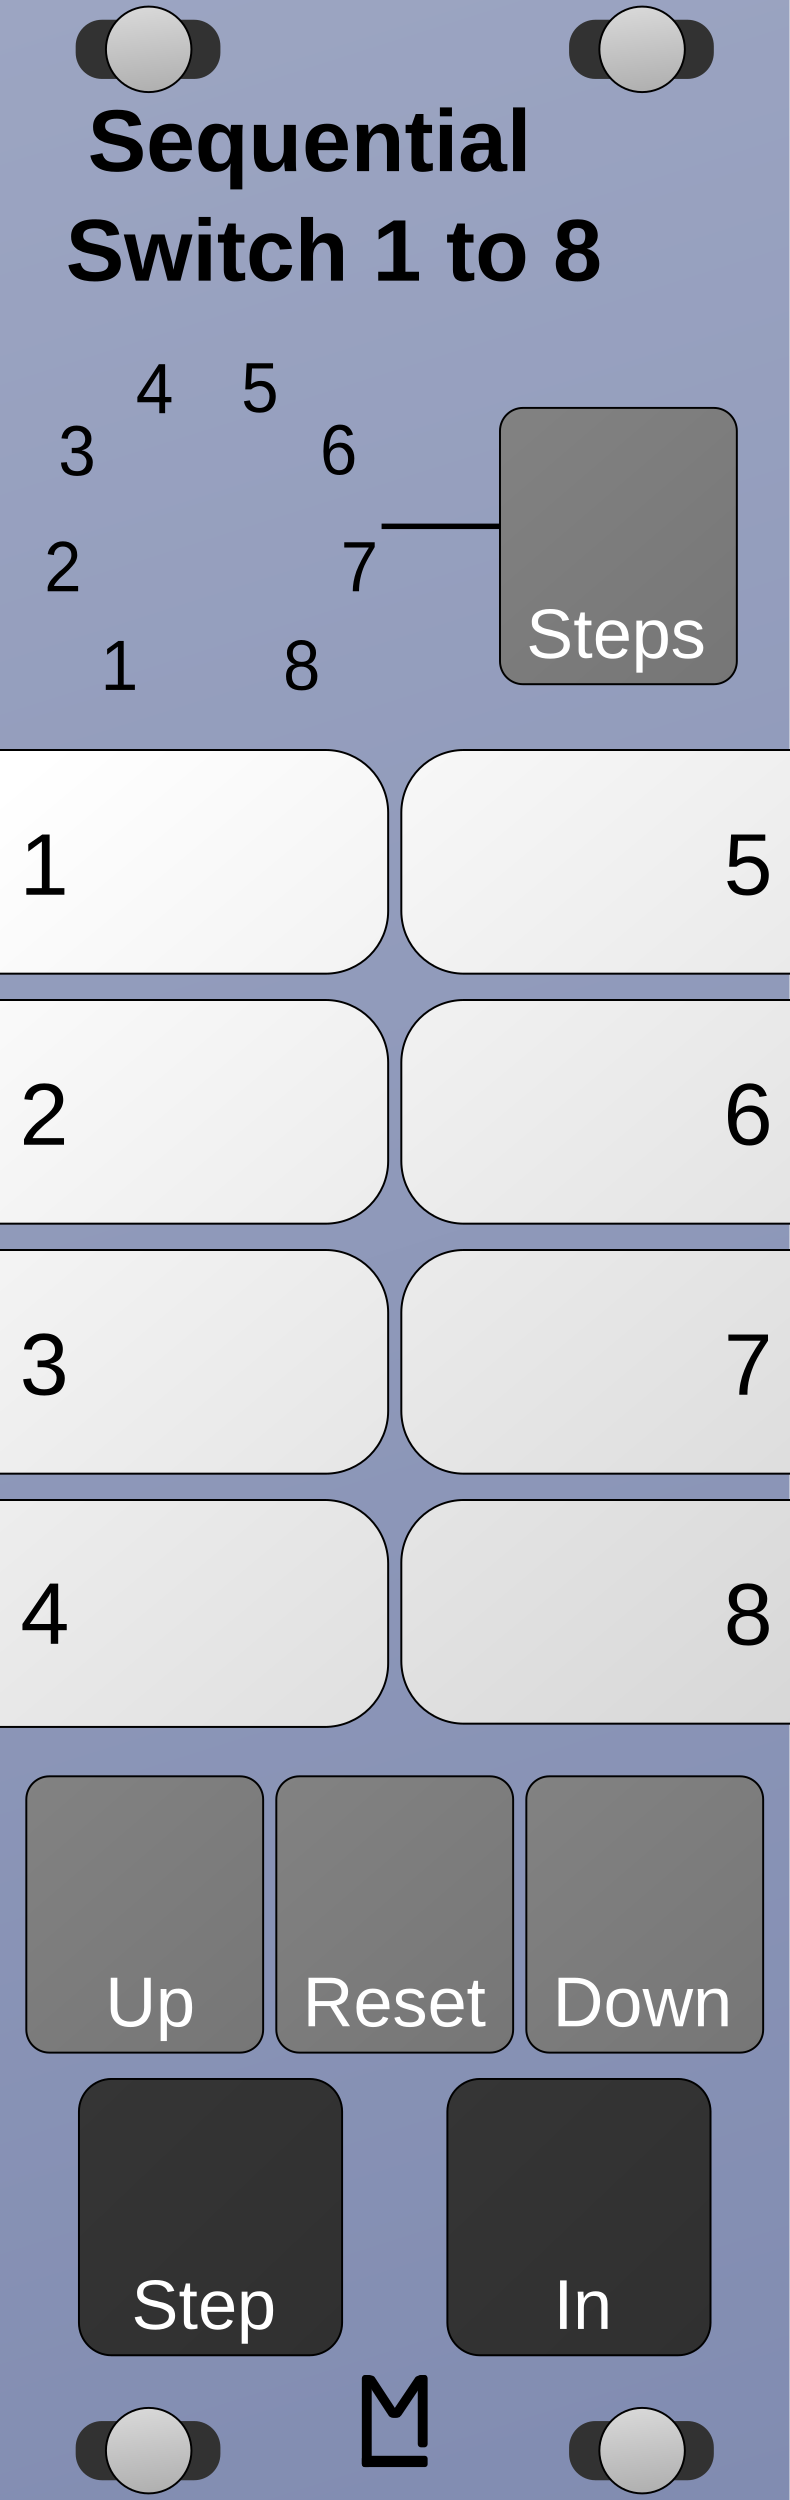
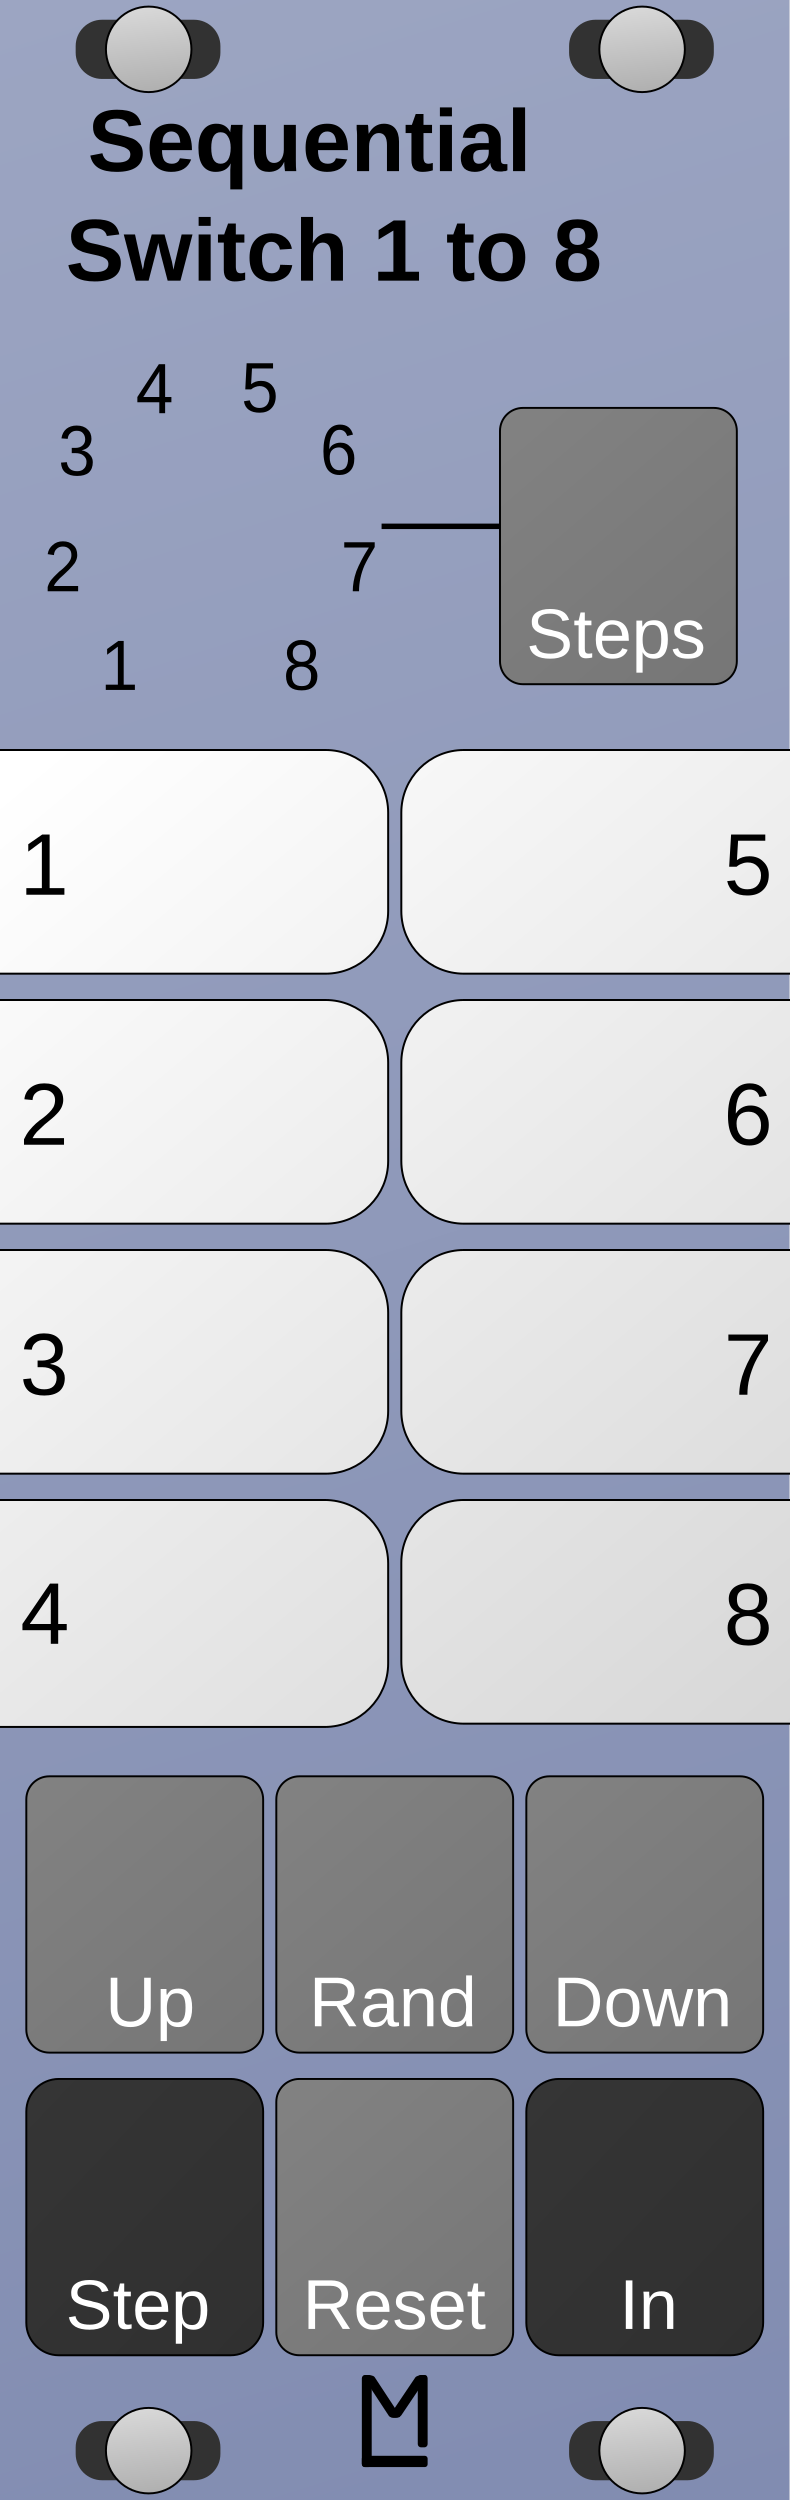
<svg xmlns="http://www.w3.org/2000/svg" xmlns:xlink="http://www.w3.org/1999/xlink" width="120" height="380" viewBox="0 0 31.75 100.542" version="1.1" id="svg8">
  <defs id="defs2">
    <linearGradient id="linearGradient965">
      <stop id="stop961" offset="0" style="stop-color:#353535;stop-opacity:1" />
      <stop id="stop963" offset="1" style="stop-color:#303030;stop-opacity:1" />
    </linearGradient>
    <linearGradient id="linearGradient918-5">
      <stop style="stop-color:#828282;stop-opacity:1" offset="0" id="stop914" />
      <stop style="stop-color:#767676;stop-opacity:1" offset="1" id="stop916" />
    </linearGradient>
    <linearGradient id="linearGradient910">
      <stop style="stop-color:#ffffff;stop-opacity:1;" offset="0" id="stop906" />
      <stop style="stop-color:#d7d7d7;stop-opacity:1" offset="1" id="stop908" />
    </linearGradient>
    <linearGradient xlink:href="#linearGradient910" id="linearGradient912" x1="-2.7755576e-017" y1="120" x2="120" y2="264.249" gradientUnits="userSpaceOnUse" />
    <linearGradient xlink:href="#linearGradient918-5" id="linearGradient928" x1="1.058" y1="267.896" x2="10.583" y2="279.008" gradientUnits="userSpaceOnUse" />
    <linearGradient xlink:href="#linearGradient918-5" id="linearGradient936" x1="11.112" y1="267.896" x2="20.637" y2="279.008" gradientUnits="userSpaceOnUse" />
    <linearGradient xlink:href="#linearGradient918-5" id="linearGradient944" x1="21.167" y1="267.896" x2="30.692" y2="279.008" gradientUnits="userSpaceOnUse" />
-     <linearGradient xlink:href="#linearGradient965" id="linearGradient954" gradientUnits="userSpaceOnUse" x1="3.175" y1="280.067" x2="13.758" y2="291.179" />
-     <linearGradient xlink:href="#linearGradient965" id="linearGradient973" x1="17.992" y1="280.067" x2="28.575" y2="291.179" gradientUnits="userSpaceOnUse" />
+     <linearGradient xlink:href="#linearGradient965" id="linearGradient954" gradientUnits="userSpaceOnUse" x1="3.175" y1="280.067" x2="13.758" y2="291.179" gradientTransform="matrix(0.9,0,0,1,-1.799167,3.3827084e-6)" />
+     <linearGradient xlink:href="#linearGradient965" id="linearGradient973" x1="17.992" y1="280.067" x2="28.575" y2="291.179" gradientUnits="userSpaceOnUse" gradientTransform="matrix(0.9000003,0,0,1,4.974157,0)" />
    <linearGradient xlink:href="#Transport" id="linearGradient1104" x1="5.953" y1="197.517" x2="6.35" y2="201.221" gradientUnits="userSpaceOnUse" gradientTransform="translate(0.02645864,-197.2521)" />
    <linearGradient id="Transport">
      <stop id="stop1090" offset="0" style="stop-color:#d8d8d8;stop-opacity:1" />
      <stop id="stop1092" offset="1" style="stop-color:#acacac;stop-opacity:1" />
    </linearGradient>
    <linearGradient xlink:href="#Transport" id="linearGradient934" gradientUnits="userSpaceOnUse" gradientTransform="translate(0.02645864,-197.2521)" x1="5.953" y1="197.517" x2="6.35" y2="201.221" />
    <linearGradient xlink:href="#Transport" id="linearGradient985" gradientUnits="userSpaceOnUse" gradientTransform="translate(0.02645864,-197.2521)" x1="5.953" y1="197.517" x2="6.35" y2="201.221" />
    <linearGradient xlink:href="#Transport" id="linearGradient987" gradientUnits="userSpaceOnUse" gradientTransform="translate(0.02645864,-197.2521)" x1="5.953" y1="197.517" x2="6.35" y2="201.221" />
    <linearGradient gradientTransform="translate(0,196.4583)" xlink:href="#linearGradient896" id="linearGradient898" x1="0" y1="-3.4195964e-006" x2="31.75" y2="100.542" gradientUnits="userSpaceOnUse" />
    <linearGradient id="linearGradient896">
      <stop id="stop900" offset="0" style="stop-color:#9ca5c2;stop-opacity:1;" />
      <stop id="stop902" offset="1" style="stop-color:#818cb1;stop-opacity:1" />
    </linearGradient>
    <linearGradient gradientTransform="translate(0,196.4583)" xlink:href="#linearGradient918-5" id="linearGradient920" x1="20.108" y1="16.404" x2="29.633" y2="27.517" gradientUnits="userSpaceOnUse" />
+     <linearGradient gradientTransform="translate(-2.445614e-7,12.17084)" xlink:href="#linearGradient918-5" id="linearGradient936-3" x1="11.112" y1="267.896" x2="20.637" y2="279.008" gradientUnits="userSpaceOnUse" />
  </defs>
  <g id="layer1" transform="translate(0,-196.4583)" style="display:inline">
-     <rect style="display:inline;fill:url(#linearGradient898);fill-opacity:1;stroke-width:0.306" id="rect4689" width="31.75" height="100.542" x="0" y="196.458" />
+     <g id="g933">
+       <rect y="196.458" x="0" height="100.542" width="31.75" id="rect4689" style="display:inline;fill:url(#linearGradient898);fill-opacity:1;stroke-width:0.306" />
+       <g id="g1019" style="display:inline" transform="translate(2.2527889e-7,196.4583)">
+         <rect style="opacity:1;fill:#323232;fill-opacity:1;stroke:none;stroke-width:0.079;stroke-linecap:square;stroke-linejoin:bevel;stroke-miterlimit:4;stroke-dasharray:none;stroke-opacity:1;paint-order:normal" id="rect1112" width="5.821" height="2.381" x="3.043" y="0.794" rx="1.058" ry="1.058" />
+         <path style="opacity:1;fill:url(#linearGradient1104);fill-opacity:1;stroke:#000000;stroke-width:0.079;stroke-linecap:square;stroke-linejoin:bevel;stroke-miterlimit:4;stroke-dasharray:none;stroke-opacity:1;paint-order:normal" d="M 5.98,0.265 A 1.72,1.72 0 0 0 4.26,1.984 1.72,1.72 0 0 0 5.98,3.704 1.72,1.72 0 0 0 7.699,1.984 1.72,1.72 0 0 0 5.98,0.265 Z" id="path1058" />
+       </g>
+       <g id="g1019-1" style="display:inline" transform="translate(2.2527889e-7,293.0312)">
+         <rect style="opacity:1;fill:#323232;fill-opacity:1;stroke:none;stroke-width:0.079;stroke-linecap:square;stroke-linejoin:bevel;stroke-miterlimit:4;stroke-dasharray:none;stroke-opacity:1;paint-order:normal" id="rect1112-1" width="5.821" height="2.381" x="3.043" y="0.794" rx="1.058" ry="1.058" />
+         <path style="opacity:1;fill:url(#linearGradient934);fill-opacity:1;stroke:#000000;stroke-width:0.079;stroke-linecap:square;stroke-linejoin:bevel;stroke-miterlimit:4;stroke-dasharray:none;stroke-opacity:1;paint-order:normal" d="M 5.98,0.265 A 1.72,1.72 0 0 0 4.26,1.984 1.72,1.72 0 0 0 5.98,3.704 1.72,1.72 0 0 0 7.699,1.984 1.72,1.72 0 0 0 5.98,0.265 Z" id="path1058-5" />
+       </g>
+       <g id="g1019-0" style="display:inline" transform="translate(19.84375,196.4583)">
+         <rect style="opacity:1;fill:#323232;fill-opacity:1;stroke:none;stroke-width:0.079;stroke-linecap:square;stroke-linejoin:bevel;stroke-miterlimit:4;stroke-dasharray:none;stroke-opacity:1;paint-order:normal" id="rect1112-9" width="5.821" height="2.381" x="3.043" y="0.794" rx="1.058" ry="1.058" />
+         <path style="opacity:1;fill:url(#linearGradient985);fill-opacity:1;stroke:#000000;stroke-width:0.079;stroke-linecap:square;stroke-linejoin:bevel;stroke-miterlimit:4;stroke-dasharray:none;stroke-opacity:1;paint-order:normal" d="M 5.98,0.265 A 1.72,1.72 0 0 0 4.26,1.984 1.72,1.72 0 0 0 5.98,3.704 1.72,1.72 0 0 0 7.699,1.984 1.72,1.72 0 0 0 5.98,0.265 Z" id="path1058-0" />
+       </g>
+       <g id="g1019-1-7" style="display:inline" transform="translate(19.84375,293.0312)">
+         <rect style="opacity:1;fill:#323232;fill-opacity:1;stroke:none;stroke-width:0.079;stroke-linecap:square;stroke-linejoin:bevel;stroke-miterlimit:4;stroke-dasharray:none;stroke-opacity:1;paint-order:normal" id="rect1112-1-9" width="5.821" height="2.381" x="3.043" y="0.794" rx="1.058" ry="1.058" />
+         <path style="opacity:1;fill:url(#linearGradient987);fill-opacity:1;stroke:#000000;stroke-width:0.079;stroke-linecap:square;stroke-linejoin:bevel;stroke-miterlimit:4;stroke-dasharray:none;stroke-opacity:1;paint-order:normal" d="M 5.98,0.265 A 1.72,1.72 0 0 0 4.26,1.984 1.72,1.72 0 0 0 5.98,3.704 1.72,1.72 0 0 0 7.699,1.984 1.72,1.72 0 0 0 5.98,0.265 Z" id="path1058-5-0" />
+       </g>
+     </g>
    <g id="g4799" transform="matrix(0.25,0,0,0.25,10.71562,271.0708)" style="display:inline;fill:#000000;fill-opacity:1">
      <rect rx="0.529" ry="0.529" y="83.608" x="15.346" height="14.817" width="1.587" id="rect4736" style="fill:#000000;fill-opacity:1;stroke-width:0.221" />
      <rect rx="0.455" ry="0.455" y="96.606" x="15.346" height="1.819" width="10.583" id="rect4738" style="fill:#000000;fill-opacity:1;stroke-width:0.274" />
      <rect rx="0.529" ry="0.529" y="83.608" x="24.342" height="11.642" width="1.587" id="rect4759" style="fill:#000000;fill-opacity:1;stroke-width:0.229" />
      <rect rx="0.903" transform="matrix(1,0,0.5488541,0.8359182,0,0)" ry="0.374" y="100.02" x="-39.524" height="8.229" width="1.807" id="rect4759-7" style="fill:#000000;fill-opacity:1;stroke-width:0.206" />
      <rect rx="0.926" transform="matrix(1,0,0.5583794,-0.8295857,0,0)" ry="0.474" y="-109.076" x="80.485" height="8.292" width="1.852" id="rect4759-7-3" style="fill:#000000;fill-opacity:1;stroke-width:0.209" />
    </g>
    <rect rx="0.926" id="rect26-7-3-4-6-26-2-8" width="9.525" height="11.112" x="20.108" y="212.863" style="display:inline;fill:url(#linearGradient920);fill-opacity:1;stroke:#000000;stroke-width:0.079;stroke-miterlimit:4;stroke-dasharray:none;stroke-opacity:1" ry="0.926" />
    <text xml:space="preserve" style="font-style:normal;font-variant:normal;font-weight:normal;font-stretch:normal;font-size:2.822px;line-height:1.25;font-family:Arial;-inkscape-font-specification:'Arial, Normal';font-variant-ligatures:normal;font-variant-caps:normal;font-variant-numeric:normal;font-feature-settings:normal;text-align:start;letter-spacing:0px;word-spacing:0px;writing-mode:lr-tb;text-anchor:start;display:inline;fill:#ffffff;fill-opacity:1;stroke:none;stroke-width:0.265" x="21.167" y="222.917" id="text985">
      <tspan id="tspan983" x="21.167" y="222.917" style="fill:#ffffff;stroke-width:0.265">Steps</tspan>
    </text>
    <text xml:space="preserve" style="font-style:normal;font-variant:normal;font-weight:normal;font-stretch:normal;font-size:2.822px;line-height:1.25;font-family:Arial;-inkscape-font-specification:'Arial, Normal';font-variant-ligatures:normal;font-variant-caps:normal;font-variant-numeric:normal;font-feature-settings:normal;text-align:start;letter-spacing:0px;word-spacing:0px;writing-mode:lr-tb;text-anchor:start;display:inline;fill:#000000;fill-opacity:1;stroke:none;stroke-width:0.265" x="19.05" y="217.096" id="text989">
      <tspan id="tspan987" x="19.05" y="219.638" style="stroke-width:0.265" />
    </text>
    <g transform="translate(0,196.4583)" aria-label="M" style="font-style:normal;font-variant:normal;font-weight:bold;font-stretch:normal;font-size:19.756px;line-height:1.25;font-family:Arial;-inkscape-font-specification:'Arial, Bold';font-variant-ligatures:normal;font-variant-caps:normal;font-variant-numeric:normal;font-feature-settings:normal;text-align:start;letter-spacing:0px;word-spacing:0px;writing-mode:lr-tb;text-anchor:start;display:inline;fill:#000000;fill-opacity:1;stroke:none;stroke-width:0.265" id="text4720" />
    <text xml:space="preserve" style="font-style:normal;font-variant:normal;font-weight:bold;font-stretch:normal;font-size:3.528px;line-height:1.25;font-family:Arial;-inkscape-font-specification:'Arial, Bold';font-variant-ligatures:normal;font-variant-caps:normal;font-variant-numeric:normal;font-feature-settings:normal;text-align:center;letter-spacing:0px;word-spacing:0px;writing-mode:lr-tb;text-anchor:middle;fill:#000000;fill-opacity:1;stroke:none;stroke-width:0.265" x="15.875" y="203.337" id="text914">
-       <tspan id="tspan1038" x="15.875" y="203.337">Sequential</tspan>
-       <tspan id="tspan1040" x="15.875" y="207.747">Switch 1 to 8</tspan>
+       <tspan id="tspan902" x="15.875" y="203.337">Sequential</tspan>
+       <tspan id="tspan904" x="15.875" y="207.747">Switch 1 to 8</tspan>
    </text>
    <path style="fill:url(#linearGradient912);fill-opacity:1;stroke:#000000;stroke-width:0.3;stroke-miterlimit:4;stroke-dasharray:none;stroke-opacity:1" d="M -27.469,114 C -32.749,114 -37,118.251 -37,123.531 v 14.938 c 0,5.281 4.251,9.531 9.531,9.531 h 76.938 C 54.749,148 59,143.749 59,138.469 v -14.938 C 59,118.251 54.749,114 49.469,114 Z m 98,0 C 65.251,114 61,118.251 61,123.531 v 14.938 C 61,143.749 65.251,148 70.531,148 h 76.938 C 152.749,148 157,143.749 157,138.469 v -14.938 C 157,118.251 152.749,114 147.469,114 Z m -98,38 C -32.75,152 -37,156.25 -37,161.531 v 14.938 c 0,5.281 4.25,9.531 9.531,9.531 h 76.938 C 54.75,186 59,181.75 59,176.469 v -14.938 C 59,156.25 54.75,152 49.469,152 Z m 98,0 C 65.25,152 61,156.25 61,161.531 v 14.938 C 61,181.75 65.25,186 70.531,186 h 76.938 C 152.75,186 157,181.75 157,176.469 v -14.938 C 157,156.25 152.75,152 147.469,152 Z m -98,38 C -32.75,190 -37,194.25 -37,199.531 v 14.936 c 0,5.281 4.25,9.533 9.531,9.533 h 76.938 C 54.75,224 59,219.748 59,214.467 V 199.531 C 59,194.25 54.75,190 49.469,190 Z m 98,0 C 65.25,190 61,194.25 61,199.531 V 214.467 C 61,219.748 65.25,224 70.531,224 H 147.467 C 152.748,224 157,219.748 157,214.467 V 199.531 C 157,194.25 152.748,190 147.467,190 Z m -97.859,37.998 c -5.358,0 -9.672,4.315 -9.672,9.674 v 15.154 c 0,5.358 4.314,9.672 9.672,9.672 h 76.656 C 54.686,262.498 59,258.185 59,252.826 v -15.154 c 0,-5.358 -4.314,-9.674 -9.672,-9.674 z m 97.861,0 C 65.252,227.998 61,232.25 61,237.531 V 252.467 C 61,257.748 65.252,262 70.533,262 H 147.467 c 5.281,0 9.533,-4.252 9.533,-9.533 v -14.936 c 0,-5.281 -4.252,-9.533 -9.533,-9.533 z" transform="matrix(0.2645833,0,0,0.2645833,0,196.4583)" id="rect840" />
    <rect style="fill:#ffffff;fill-opacity:1;stroke:none;stroke-width:0.265;stroke-opacity:1" id="rect842" width="6.267" height="0" x="-7.951" y="252.099" ry="0" />
    <rect id="rect26-7-3-4-6-26" width="9.525" height="11.112" x="1.058" y="267.896" style="fill:url(#linearGradient928);fill-opacity:1;stroke:#000000;stroke-width:0.079;stroke-miterlimit:4;stroke-dasharray:none;stroke-opacity:1" ry="0.926" />
    <rect id="rect26-7-3-4-6-26-2" width="9.525" height="11.112" x="21.167" y="267.896" style="fill:url(#linearGradient944);fill-opacity:1;stroke:#000000;stroke-width:0.079;stroke-miterlimit:4;stroke-dasharray:none;stroke-opacity:1" ry="0.926" />
    <rect id="rect26-7-3-4-6-26-4" width="9.525" height="11.112" x="11.112" y="267.896" style="fill:url(#linearGradient936);fill-opacity:1;stroke:#000000;stroke-width:0.079;stroke-miterlimit:4;stroke-dasharray:none;stroke-opacity:1" ry="0.926" />
-     <rect style="fill:url(#linearGradient954);fill-opacity:1;stroke:#000000;stroke-width:0.079;stroke-miterlimit:4;stroke-dasharray:none;stroke-opacity:1" id="rect4778" width="10.583" height="11.113" x="3.175" y="280.067" ry="1.31" />
-     <rect style="fill:url(#linearGradient973);fill-opacity:1;stroke:#000000;stroke-width:0.079;stroke-miterlimit:4;stroke-dasharray:none;stroke-opacity:1" id="rect4778-2" width="10.583" height="11.113" x="17.992" y="280.067" ry="1.31" />
+     <rect style="fill:url(#linearGradient954);fill-opacity:1;stroke:#000000;stroke-width:0.079;stroke-miterlimit:4;stroke-dasharray:none;stroke-opacity:1" id="rect4778" width="9.525" height="11.113" x="1.058" y="280.067" ry="1.31" rx="1.31" />
+     <rect style="fill:url(#linearGradient973);fill-opacity:1;stroke:#000000;stroke-width:0.079;stroke-miterlimit:4;stroke-dasharray:none;stroke-opacity:1" id="rect4778-2" width="9.525" height="11.113" x="21.167" y="280.067" ry="1.31" rx="1.31" />
    <text xml:space="preserve" style="font-style:normal;font-variant:normal;font-weight:normal;font-stretch:normal;font-size:3.528px;line-height:1.25;font-family:Arial;-inkscape-font-specification:'Arial, Normal';font-variant-ligatures:normal;font-variant-caps:normal;font-variant-numeric:normal;text-align:start;letter-spacing:0px;word-spacing:0px;writing-mode:lr-tb;text-anchor:start;fill:#000000;fill-opacity:1;stroke:none;stroke-width:0.265" x="0.794" y="232.442" id="text849">
      <tspan id="tspan847" x="0.794" y="232.442" style="stroke-width:0.265">1</tspan>
    </text>
    <text xml:space="preserve" style="font-style:normal;font-variant:normal;font-weight:normal;font-stretch:normal;font-size:3.528px;line-height:1.25;font-family:Arial;-inkscape-font-specification:'Arial, Normal';font-variant-ligatures:normal;font-variant-caps:normal;font-variant-numeric:normal;font-feature-settings:normal;text-align:start;letter-spacing:0px;word-spacing:0px;writing-mode:lr-tb;text-anchor:start;fill:#000000;fill-opacity:1;stroke:none;stroke-width:0.265" x="0.794" y="242.496" id="text849-6">
      <tspan id="tspan889" x="0.794" y="242.496">2</tspan>
    </text>
    <text xml:space="preserve" style="font-style:normal;font-variant:normal;font-weight:normal;font-stretch:normal;font-size:3.528px;line-height:1.25;font-family:Arial;-inkscape-font-specification:'Arial, Normal';font-variant-ligatures:normal;font-variant-caps:normal;font-variant-numeric:normal;font-feature-settings:normal;text-align:start;letter-spacing:0px;word-spacing:0px;writing-mode:lr-tb;text-anchor:start;fill:#000000;fill-opacity:1;stroke:none;stroke-width:0.265" x="0.794" y="252.55" id="text849-8">
      <tspan id="tspan887" x="0.794" y="252.55">3</tspan>
    </text>
    <text xml:space="preserve" style="font-style:normal;font-variant:normal;font-weight:normal;font-stretch:normal;font-size:3.528px;line-height:1.25;font-family:Arial;-inkscape-font-specification:'Arial, Normal';font-variant-ligatures:normal;font-variant-caps:normal;font-variant-numeric:normal;font-feature-settings:normal;text-align:start;letter-spacing:0px;word-spacing:0px;writing-mode:lr-tb;text-anchor:start;fill:#000000;fill-opacity:1;stroke:none;stroke-width:0.265" x="0.826" y="262.567" id="text849-67">
      <tspan id="tspan885" x="0.826" y="262.567">4</tspan>
    </text>
    <text xml:space="preserve" style="font-style:normal;font-variant:normal;font-weight:normal;font-stretch:normal;font-size:3.528px;line-height:1.25;font-family:Arial;-inkscape-font-specification:'Arial, Normal';font-variant-ligatures:normal;font-variant-caps:normal;font-variant-numeric:normal;font-feature-settings:normal;text-align:start;letter-spacing:0px;word-spacing:0px;writing-mode:lr-tb;text-anchor:start;fill:#000000;fill-opacity:1;stroke:none;stroke-width:0.265" x="29.104" y="232.442" id="text849-3">
      <tspan id="tspan899" x="29.104" y="232.442">5</tspan>
    </text>
    <text xml:space="preserve" style="font-style:normal;font-variant:normal;font-weight:normal;font-stretch:normal;font-size:3.528px;line-height:1.25;font-family:Arial;-inkscape-font-specification:'Arial, Normal';font-variant-ligatures:normal;font-variant-caps:normal;font-variant-numeric:normal;font-feature-settings:normal;text-align:start;letter-spacing:0px;word-spacing:0px;writing-mode:lr-tb;text-anchor:start;fill:#000000;fill-opacity:1;stroke:none;stroke-width:0.265" x="29.104" y="242.496" id="text849-3-5">
      <tspan id="tspan935" x="29.104" y="242.496">6</tspan>
    </text>
    <text xml:space="preserve" style="font-style:normal;font-variant:normal;font-weight:normal;font-stretch:normal;font-size:3.528px;line-height:1.25;font-family:Arial;-inkscape-font-specification:'Arial, Normal';font-variant-ligatures:normal;font-variant-caps:normal;font-variant-numeric:normal;font-feature-settings:normal;text-align:start;letter-spacing:0px;word-spacing:0px;writing-mode:lr-tb;text-anchor:start;fill:#000000;fill-opacity:1;stroke:none;stroke-width:0.265" x="29.104" y="252.55" id="text849-3-4">
      <tspan id="tspan937" x="29.104" y="252.55">7</tspan>
    </text>
    <text xml:space="preserve" style="font-style:normal;font-variant:normal;font-weight:normal;font-stretch:normal;font-size:3.528px;line-height:1.25;font-family:Arial;-inkscape-font-specification:'Arial, Normal';font-variant-ligatures:normal;font-variant-caps:normal;font-variant-numeric:normal;font-feature-settings:normal;text-align:start;letter-spacing:0px;word-spacing:0px;writing-mode:lr-tb;text-anchor:start;fill:#000000;fill-opacity:1;stroke:none;stroke-width:0.265" x="29.104" y="262.604" id="text849-3-3">
      <tspan id="tspan939" x="29.104" y="262.604">8</tspan>
    </text>
    <text xml:space="preserve" style="font-style:normal;font-variant:normal;font-weight:normal;font-stretch:normal;font-size:2.822px;line-height:1.25;font-family:Arial;-inkscape-font-specification:'Arial, Normal';font-variant-ligatures:normal;font-variant-caps:normal;font-variant-numeric:normal;font-feature-settings:normal;text-align:start;letter-spacing:0px;word-spacing:0px;writing-mode:lr-tb;text-anchor:start;fill:#ffffff;fill-opacity:1;stroke:none;stroke-width:0.265" x="4.233" y="277.95" id="text943">
      <tspan id="tspan941" x="4.233" y="277.95" style="fill:#ffffff;stroke-width:0.265">Up</tspan>
    </text>
-     <text xml:space="preserve" style="font-style:normal;font-variant:normal;font-weight:normal;font-stretch:normal;font-size:2.822px;line-height:1.25;font-family:Arial;-inkscape-font-specification:'Arial, Normal';font-variant-ligatures:normal;font-variant-caps:normal;font-variant-numeric:normal;font-feature-settings:normal;text-align:start;letter-spacing:0px;word-spacing:0px;writing-mode:lr-tb;text-anchor:start;fill:#ffffff;fill-opacity:1;stroke:none;stroke-width:0.265" x="12.171" y="277.95" id="text947">
-       <tspan id="tspan945" x="12.171" y="277.95" style="fill:#ffffff;stroke-width:0.265">Reset</tspan>
+     <text xml:space="preserve" style="font-style:normal;font-variant:normal;font-weight:normal;font-stretch:normal;font-size:2.822px;line-height:1.25;font-family:Arial;-inkscape-font-specification:'Arial, Normal';font-variant-ligatures:normal;font-variant-caps:normal;font-variant-numeric:normal;font-feature-settings:normal;text-align:start;letter-spacing:0px;word-spacing:0px;writing-mode:lr-tb;text-anchor:start;fill:#ffffff;fill-opacity:1;stroke:none;stroke-width:0.265" x="12.428" y="277.95" id="text947">
+       <tspan id="tspan945" x="12.428" y="277.95" style="fill:#ffffff;stroke-width:0.265">Rand</tspan>
    </text>
    <text xml:space="preserve" style="font-style:normal;font-variant:normal;font-weight:normal;font-stretch:normal;font-size:2.822px;line-height:1.25;font-family:Arial;-inkscape-font-specification:'Arial, Normal';font-variant-ligatures:normal;font-variant-caps:normal;font-variant-numeric:normal;font-feature-settings:normal;text-align:start;letter-spacing:0px;word-spacing:0px;writing-mode:lr-tb;text-anchor:start;fill:#ffffff;fill-opacity:1;stroke:none;stroke-width:0.265" x="22.225" y="277.95" id="text951">
      <tspan id="tspan949" x="22.225" y="277.95" style="fill:#ffffff;stroke-width:0.265">Down</tspan>
    </text>
-     <text xml:space="preserve" style="font-style:normal;font-variant:normal;font-weight:normal;font-stretch:normal;font-size:2.822px;line-height:1.25;font-family:Arial;-inkscape-font-specification:'Arial, Normal';font-variant-ligatures:normal;font-variant-caps:normal;font-variant-numeric:normal;font-feature-settings:normal;text-align:start;letter-spacing:0px;word-spacing:0px;writing-mode:lr-tb;text-anchor:start;fill:#ffffff;fill-opacity:1;stroke:none;stroke-width:0.265" x="5.292" y="290.121" id="text955">
-       <tspan id="tspan953" x="5.292" y="290.121" style="fill:#ffffff;stroke-width:0.265">Step</tspan>
+     <text xml:space="preserve" style="font-style:normal;font-variant:normal;font-weight:normal;font-stretch:normal;font-size:2.822px;line-height:1.25;font-family:Arial;-inkscape-font-specification:'Arial, Normal';font-variant-ligatures:normal;font-variant-caps:normal;font-variant-numeric:normal;font-feature-settings:normal;text-align:start;letter-spacing:0px;word-spacing:0px;writing-mode:lr-tb;text-anchor:start;fill:#ffffff;fill-opacity:1;stroke:none;stroke-width:0.265" x="2.646" y="290.121" id="text955">
+       <tspan id="tspan953" x="2.646" y="290.121" style="fill:#ffffff;stroke-width:0.265">Step</tspan>
    </text>
-     <text xml:space="preserve" style="font-style:normal;font-variant:normal;font-weight:normal;font-stretch:normal;font-size:2.822px;line-height:1.25;font-family:Arial;-inkscape-font-specification:'Arial, Normal';font-variant-ligatures:normal;font-variant-caps:normal;font-variant-numeric:normal;font-feature-settings:normal;text-align:start;letter-spacing:0px;word-spacing:0px;writing-mode:lr-tb;text-anchor:start;fill:#ffffff;fill-opacity:1;stroke:none;stroke-width:0.265" x="22.258" y="290.121" id="text959">
-       <tspan id="tspan1042" x="22.258" y="290.121">In</tspan>
+     <text xml:space="preserve" style="font-style:normal;font-variant:normal;font-weight:normal;font-stretch:normal;font-size:2.822px;line-height:1.25;font-family:Arial;-inkscape-font-specification:'Arial, Normal';font-variant-ligatures:normal;font-variant-caps:normal;font-variant-numeric:normal;font-feature-settings:normal;text-align:start;letter-spacing:0px;word-spacing:0px;writing-mode:lr-tb;text-anchor:start;fill:#ffffff;fill-opacity:1;stroke:none;stroke-width:0.265" x="24.904" y="290.121" id="text959">
+       <tspan id="tspan957" x="24.904" y="290.121" style="fill:#ffffff;stroke-width:0.265">In</tspan>
    </text>
    <path style="fill:none;stroke:#000000;stroke-width:0.22px;stroke-linecap:butt;stroke-linejoin:miter;stroke-opacity:1" d="m 15.346,217.625 c 4.763,0 4.763,0 4.763,0" id="path873" />
    <g id="g914" transform="matrix(1.152675,0,0,1.223814,-1.88744,-48.18047)">
      <text id="text877" y="222.571" x="5.158" style="font-style:normal;font-variant:normal;font-weight:normal;font-stretch:normal;font-size:2.341px;line-height:1.25;font-family:Arial;-inkscape-font-specification:'Arial, Normal';font-variant-ligatures:normal;font-variant-caps:normal;font-variant-numeric:normal;font-feature-settings:normal;text-align:start;letter-spacing:0px;word-spacing:0px;writing-mode:lr-tb;text-anchor:start;fill:#000000;fill-opacity:1;stroke:none;stroke-width:0.265" xml:space="preserve">
        <tspan style="font-style:normal;font-variant:normal;font-weight:normal;font-stretch:normal;font-size:2.341px;font-family:Arial;-inkscape-font-specification:'Arial, Normal';font-variant-ligatures:normal;font-variant-caps:normal;font-variant-numeric:normal;font-feature-settings:normal;text-align:start;writing-mode:lr-tb;text-anchor:start;stroke-width:0.265" y="222.571" x="5.158" id="tspan875">1</tspan>
      </text>
      <text id="text877-5" y="222.571" x="11.508" style="font-style:normal;font-variant:normal;font-weight:normal;font-stretch:normal;font-size:2.341px;line-height:1.25;font-family:Arial;-inkscape-font-specification:'Arial, Normal';font-variant-ligatures:normal;font-variant-caps:normal;font-variant-numeric:normal;font-feature-settings:normal;text-align:start;letter-spacing:0px;word-spacing:0px;writing-mode:lr-tb;text-anchor:start;fill:#000000;fill-opacity:1;stroke:none;stroke-width:0.265" xml:space="preserve">
        <tspan y="222.571" x="11.508" id="tspan897">8</tspan>
      </text>
      <text id="text877-6" y="219.33" x="3.174" style="font-style:normal;font-variant:normal;font-weight:normal;font-stretch:normal;font-size:2.341px;line-height:1.25;font-family:Arial;-inkscape-font-specification:'Arial, Normal';font-variant-ligatures:normal;font-variant-caps:normal;font-variant-numeric:normal;font-feature-settings:normal;text-align:start;letter-spacing:0px;word-spacing:0px;writing-mode:lr-tb;text-anchor:start;fill:#000000;fill-opacity:1;stroke:none;stroke-width:0.265" xml:space="preserve">
        <tspan y="219.33" x="3.174" id="tspan896">2</tspan>
      </text>
      <text id="text877-3" y="215.526" x="3.67" style="font-style:normal;font-variant:normal;font-weight:normal;font-stretch:normal;font-size:2.341px;line-height:1.25;font-family:Arial;-inkscape-font-specification:'Arial, Normal';font-variant-ligatures:normal;font-variant-caps:normal;font-variant-numeric:normal;font-feature-settings:normal;text-align:start;letter-spacing:0px;word-spacing:0px;writing-mode:lr-tb;text-anchor:start;fill:#000000;fill-opacity:1;stroke:none;stroke-width:0.265" xml:space="preserve">
        <tspan y="215.526" x="3.67" id="tspan906">3</tspan>
      </text>
      <text id="text877-8" y="213.476" x="6.382" style="font-style:normal;font-variant:normal;font-weight:normal;font-stretch:normal;font-size:2.341px;line-height:1.25;font-family:Arial;-inkscape-font-specification:'Arial, Normal';font-variant-ligatures:normal;font-variant-caps:normal;font-variant-numeric:normal;font-feature-settings:normal;text-align:start;letter-spacing:0px;word-spacing:0px;writing-mode:lr-tb;text-anchor:start;fill:#000000;fill-opacity:1;stroke:none;stroke-width:0.265" xml:space="preserve">
        <tspan y="213.476" x="6.382" id="tspan916">4</tspan>
      </text>
      <text id="text877-0" y="213.443" x="10.053" style="font-style:normal;font-variant:normal;font-weight:normal;font-stretch:normal;font-size:2.341px;line-height:1.25;font-family:Arial;-inkscape-font-specification:'Arial, Normal';font-variant-ligatures:normal;font-variant-caps:normal;font-variant-numeric:normal;font-feature-settings:normal;text-align:start;letter-spacing:0px;word-spacing:0px;writing-mode:lr-tb;text-anchor:start;fill:#000000;fill-opacity:1;stroke:none;stroke-width:0.265" xml:space="preserve">
        <tspan y="213.443" x="10.053" id="tspan926">5</tspan>
      </text>
      <text id="text877-3-9" y="215.493" x="12.798" style="font-style:normal;font-variant:normal;font-weight:normal;font-stretch:normal;font-size:2.341px;line-height:1.25;font-family:Arial;-inkscape-font-specification:'Arial, Normal';font-variant-ligatures:normal;font-variant-caps:normal;font-variant-numeric:normal;font-feature-settings:normal;text-align:start;letter-spacing:0px;word-spacing:0px;writing-mode:lr-tb;text-anchor:start;fill:#000000;fill-opacity:1;stroke:none;stroke-width:0.265" xml:space="preserve">
        <tspan y="215.493" x="12.798" id="tspan946">6</tspan>
      </text>
      <text id="text877-6-1" y="219.33" x="13.525" style="font-style:normal;font-variant:normal;font-weight:normal;font-stretch:normal;font-size:2.341px;line-height:1.25;font-family:Arial;-inkscape-font-specification:'Arial, Normal';font-variant-ligatures:normal;font-variant-caps:normal;font-variant-numeric:normal;font-feature-settings:normal;text-align:start;letter-spacing:0px;word-spacing:0px;writing-mode:lr-tb;text-anchor:start;fill:#000000;fill-opacity:1;stroke:none;stroke-width:0.265" xml:space="preserve">
        <tspan id="tspan966" x="13.525" y="219.33">7</tspan>
      </text>
    </g>
-     <g transform="translate(2.2527889e-7,196.4583)" style="display:inline" id="g1019">
-       <rect ry="1.058" rx="1.058" y="0.794" x="3.043" height="2.381" width="5.821" id="rect1112" style="opacity:1;fill:#323232;fill-opacity:1;stroke:none;stroke-width:0.079;stroke-linecap:square;stroke-linejoin:bevel;stroke-miterlimit:4;stroke-dasharray:none;stroke-opacity:1;paint-order:normal" />
-       <path id="path1058" d="M 5.98,0.265 A 1.72,1.72 0 0 0 4.26,1.984 1.72,1.72 0 0 0 5.98,3.704 1.72,1.72 0 0 0 7.699,1.984 1.72,1.72 0 0 0 5.98,0.265 Z" style="opacity:1;fill:url(#linearGradient1104);fill-opacity:1;stroke:#000000;stroke-width:0.079;stroke-linecap:square;stroke-linejoin:bevel;stroke-miterlimit:4;stroke-dasharray:none;stroke-opacity:1;paint-order:normal" />
-     </g>
-     <g transform="translate(2.2527889e-7,293.0312)" style="display:inline" id="g1019-1">
-       <rect ry="1.058" rx="1.058" y="0.794" x="3.043" height="2.381" width="5.821" id="rect1112-1" style="opacity:1;fill:#323232;fill-opacity:1;stroke:none;stroke-width:0.079;stroke-linecap:square;stroke-linejoin:bevel;stroke-miterlimit:4;stroke-dasharray:none;stroke-opacity:1;paint-order:normal" />
-       <path id="path1058-5" d="M 5.98,0.265 A 1.72,1.72 0 0 0 4.26,1.984 1.72,1.72 0 0 0 5.98,3.704 1.72,1.72 0 0 0 7.699,1.984 1.72,1.72 0 0 0 5.98,0.265 Z" style="opacity:1;fill:url(#linearGradient934);fill-opacity:1;stroke:#000000;stroke-width:0.079;stroke-linecap:square;stroke-linejoin:bevel;stroke-miterlimit:4;stroke-dasharray:none;stroke-opacity:1;paint-order:normal" />
-     </g>
-     <g transform="translate(19.84375,196.4583)" style="display:inline" id="g1019-0">
-       <rect ry="1.058" rx="1.058" y="0.794" x="3.043" height="2.381" width="5.821" id="rect1112-9" style="opacity:1;fill:#323232;fill-opacity:1;stroke:none;stroke-width:0.079;stroke-linecap:square;stroke-linejoin:bevel;stroke-miterlimit:4;stroke-dasharray:none;stroke-opacity:1;paint-order:normal" />
-       <path id="path1058-0" d="M 5.98,0.265 A 1.72,1.72 0 0 0 4.26,1.984 1.72,1.72 0 0 0 5.98,3.704 1.72,1.72 0 0 0 7.699,1.984 1.72,1.72 0 0 0 5.98,0.265 Z" style="opacity:1;fill:url(#linearGradient985);fill-opacity:1;stroke:#000000;stroke-width:0.079;stroke-linecap:square;stroke-linejoin:bevel;stroke-miterlimit:4;stroke-dasharray:none;stroke-opacity:1;paint-order:normal" />
-     </g>
-     <g transform="translate(19.84375,293.0312)" style="display:inline" id="g1019-1-7">
-       <rect ry="1.058" rx="1.058" y="0.794" x="3.043" height="2.381" width="5.821" id="rect1112-1-9" style="opacity:1;fill:#323232;fill-opacity:1;stroke:none;stroke-width:0.079;stroke-linecap:square;stroke-linejoin:bevel;stroke-miterlimit:4;stroke-dasharray:none;stroke-opacity:1;paint-order:normal" />
-       <path id="path1058-5-0" d="M 5.98,0.265 A 1.72,1.72 0 0 0 4.26,1.984 1.72,1.72 0 0 0 5.98,3.704 1.72,1.72 0 0 0 7.699,1.984 1.72,1.72 0 0 0 5.98,0.265 Z" style="opacity:1;fill:url(#linearGradient987);fill-opacity:1;stroke:#000000;stroke-width:0.079;stroke-linecap:square;stroke-linejoin:bevel;stroke-miterlimit:4;stroke-dasharray:none;stroke-opacity:1;paint-order:normal" />
-     </g>
+     <rect rx="0.926" id="rect26-7-3-4-6-26-4-2" width="9.525" height="11.112" x="11.112" y="280.067" style="display:inline;fill:url(#linearGradient936-3);fill-opacity:1;stroke:#000000;stroke-width:0.079;stroke-miterlimit:4;stroke-dasharray:none;stroke-opacity:1" ry="0.926" />
+     <text xml:space="preserve" style="font-style:normal;font-variant:normal;font-weight:normal;font-stretch:normal;font-size:2.822px;line-height:1.25;font-family:Arial;-inkscape-font-specification:'Arial, Normal';font-variant-ligatures:normal;font-variant-caps:normal;font-variant-numeric:normal;font-feature-settings:normal;text-align:start;letter-spacing:0px;word-spacing:0px;writing-mode:lr-tb;text-anchor:start;display:inline;fill:#ffffff;fill-opacity:1;stroke:none;stroke-width:0.265" x="12.171" y="290.121" id="text947-1">
+       <tspan id="tspan945-0" x="12.171" y="290.121" style="fill:#ffffff;stroke-width:0.265">Reset</tspan>
+     </text>
  </g>
</svg>
